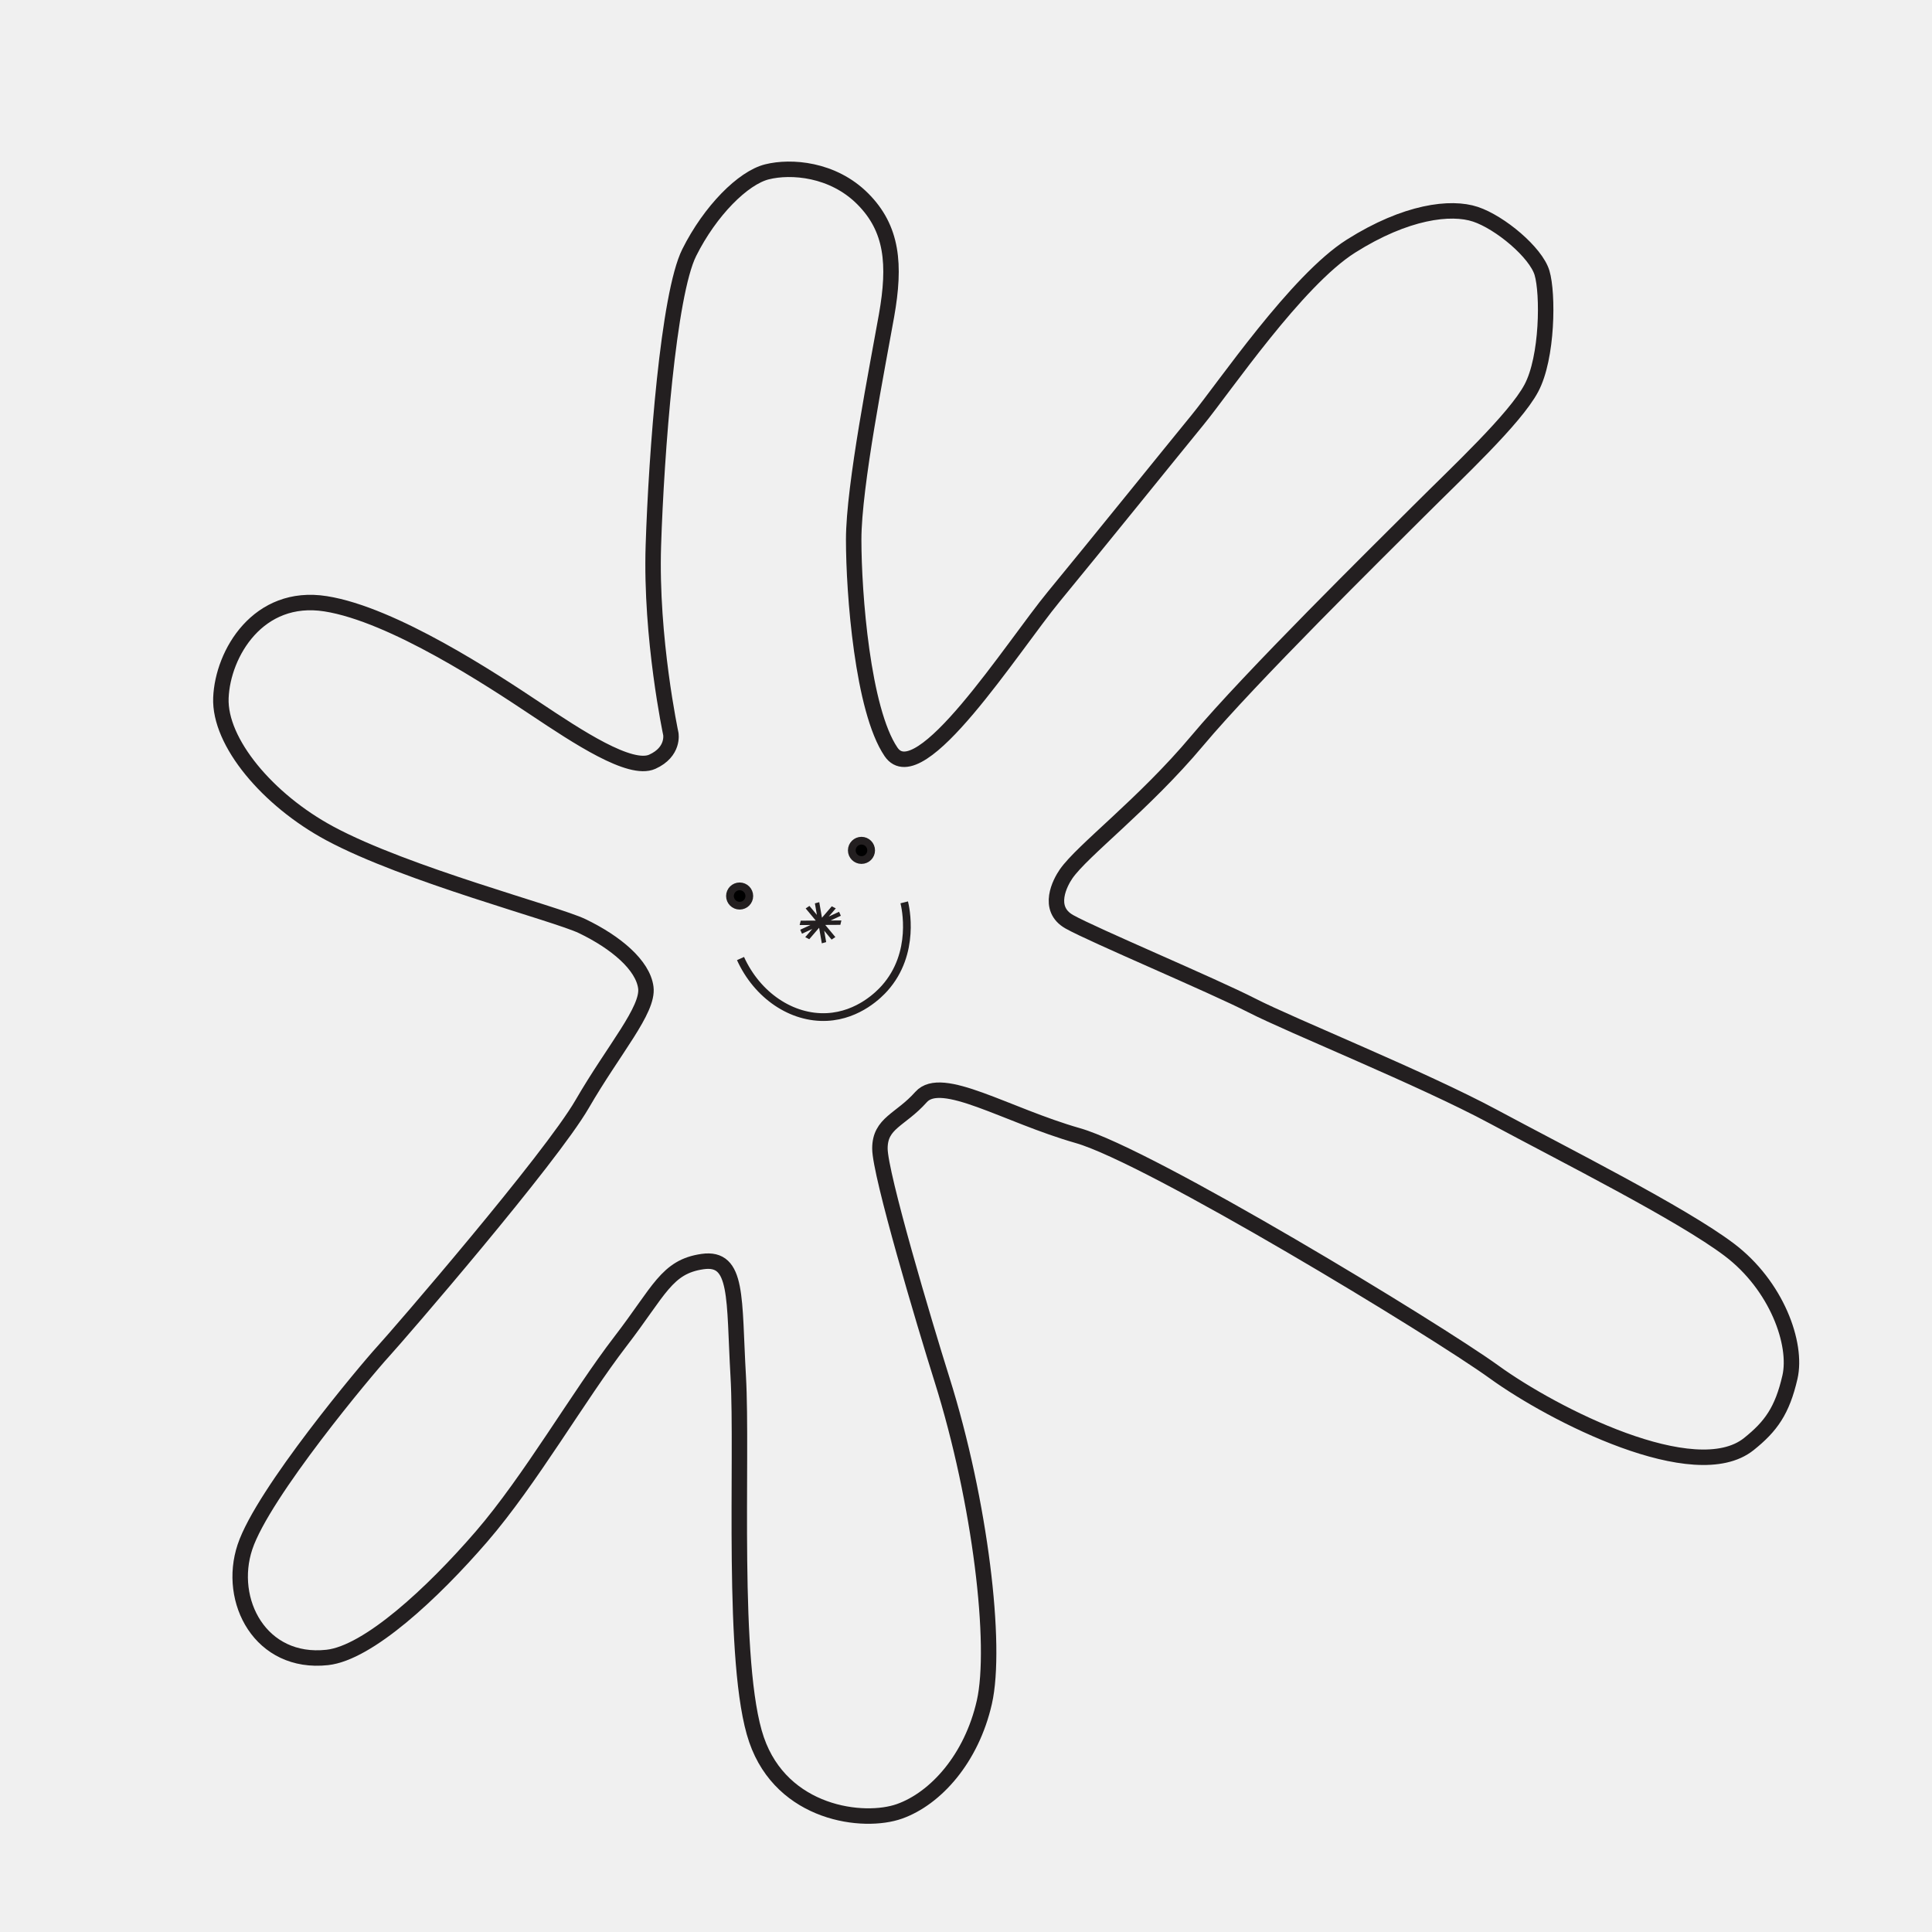
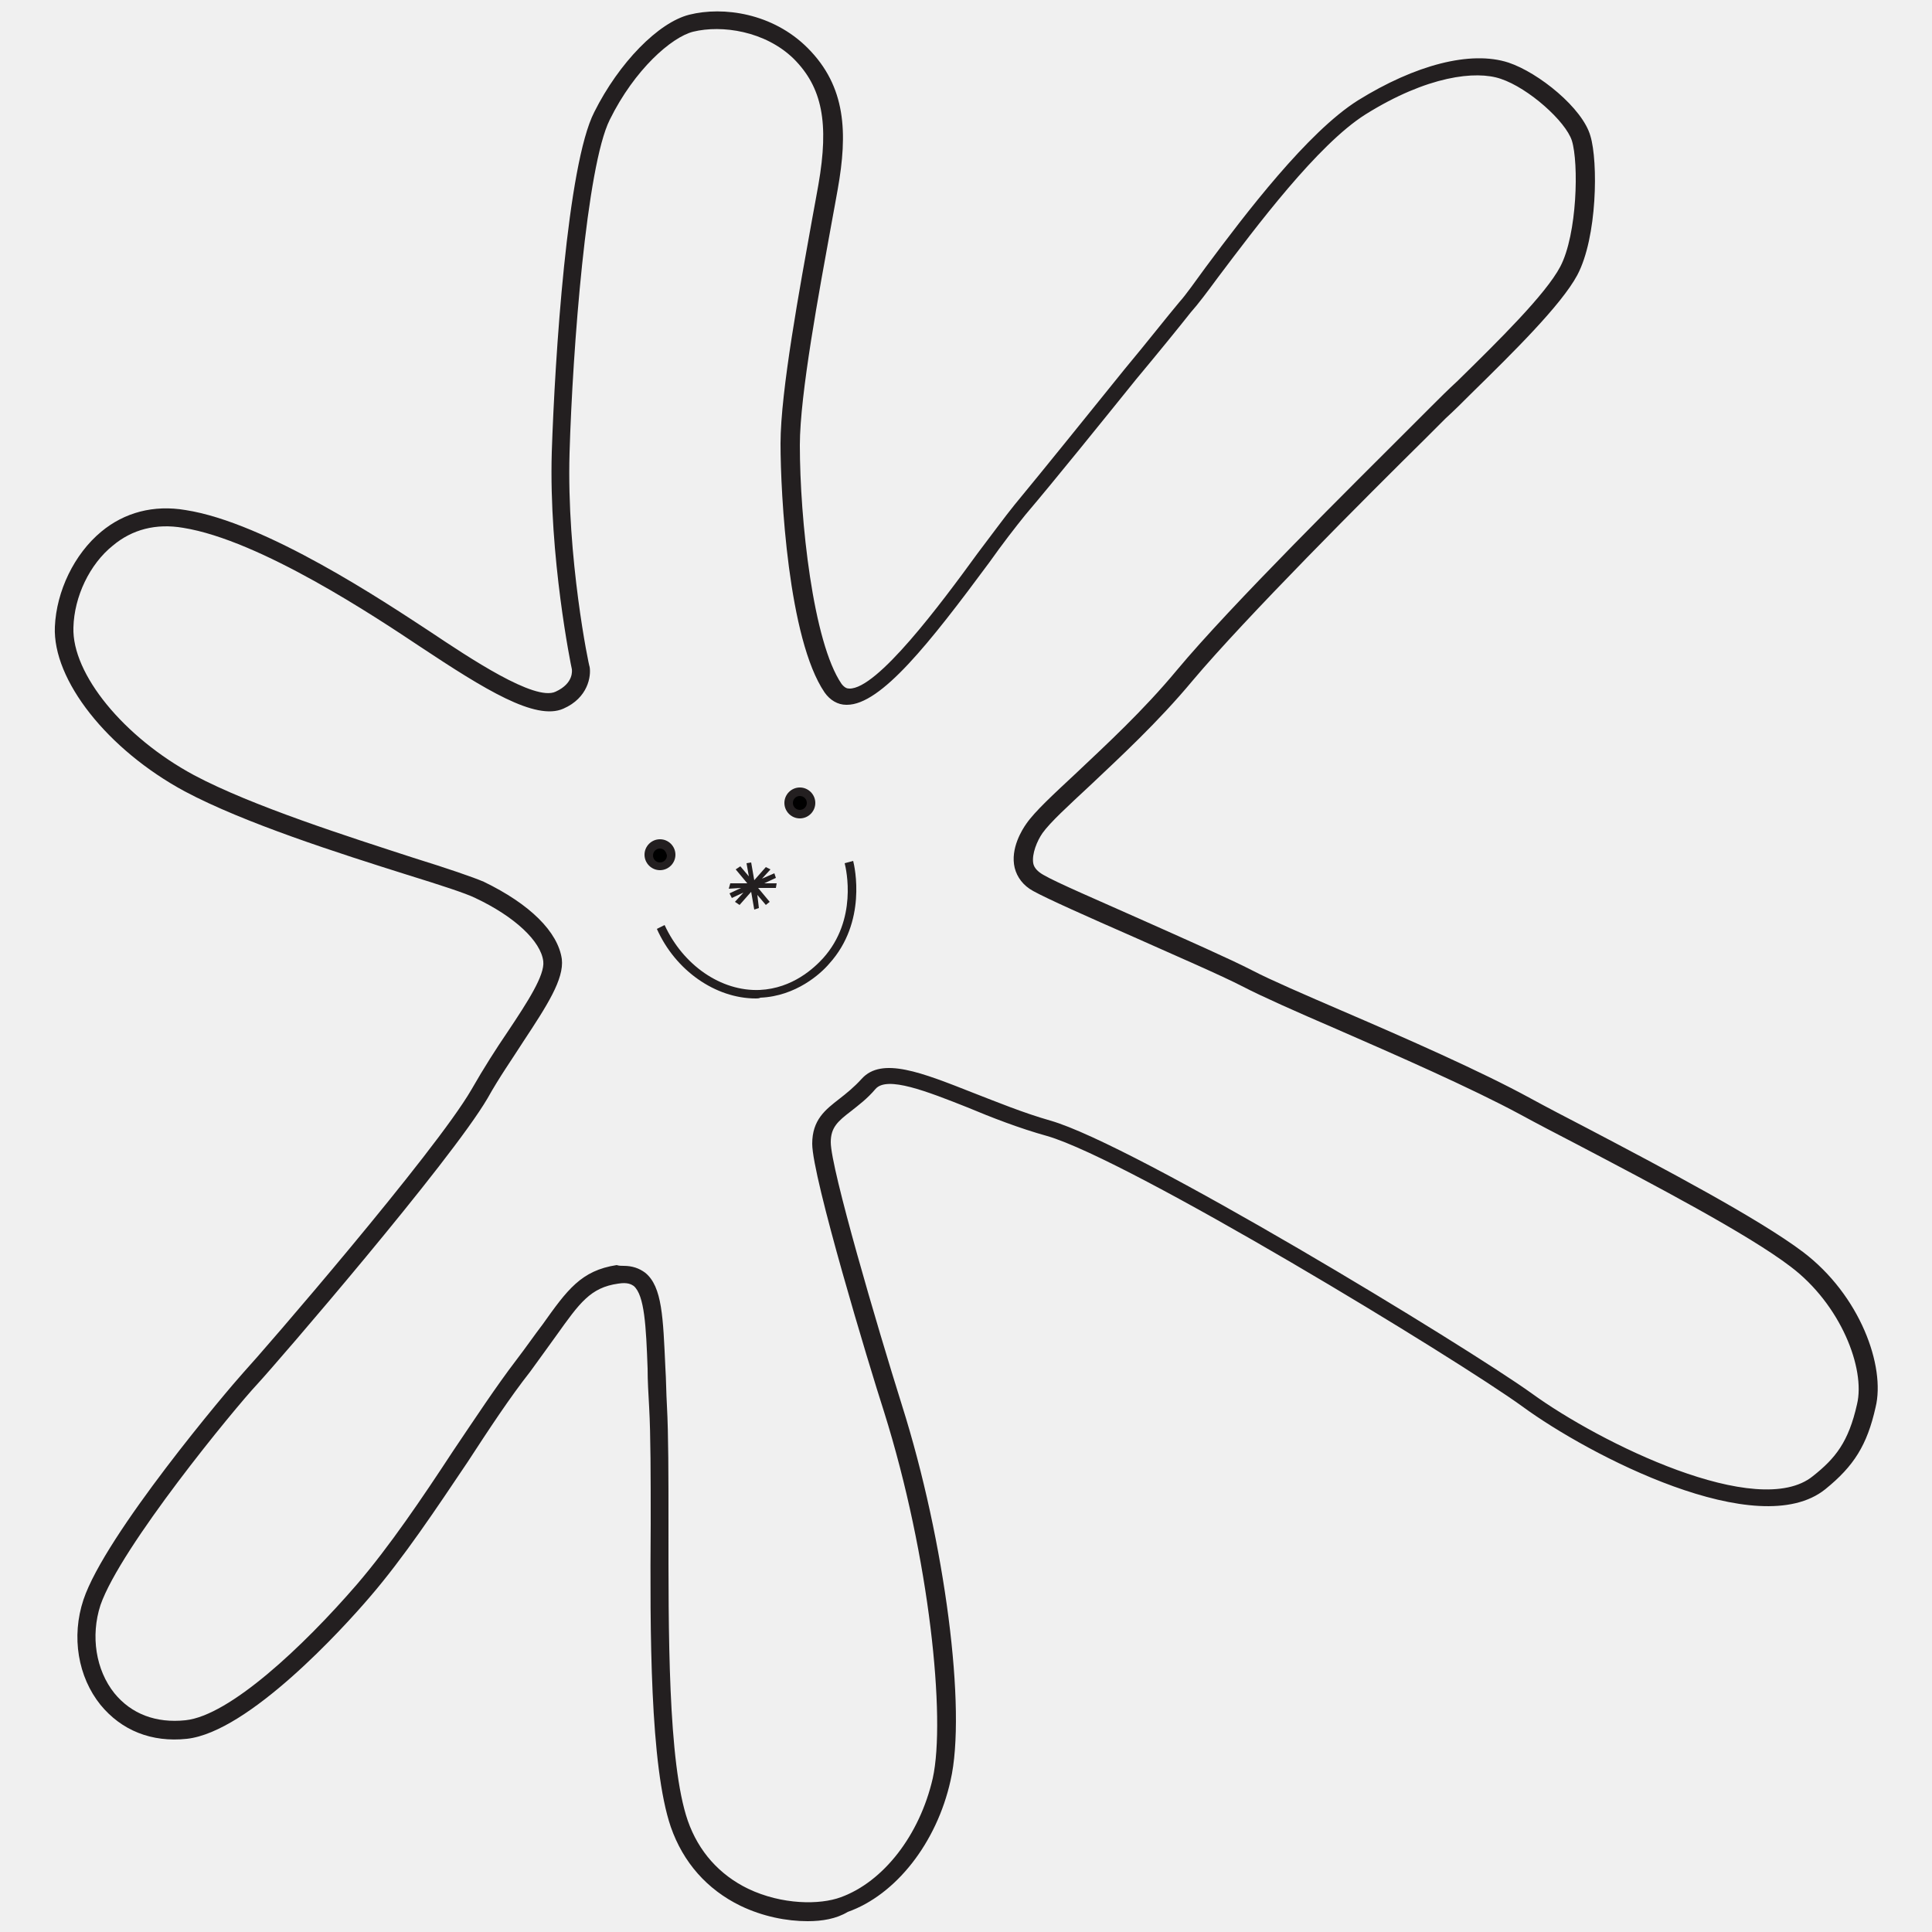
- <svg xmlns="http://www.w3.org/2000/svg" version="1.1" id="Layer_1" x="0px" y="0px" width="250px" height="250px" viewBox="0 0 250 250" enable-background="new 0 0 250 250" xml:space="preserve">
-   <path fill="#FFFFFF" stroke="#231F20" stroke-width="3" stroke-miterlimit="10" d="M80.299,89.015" />
-   <path fill="#FFFFFF" stroke="#231F20" stroke-width="3" stroke-miterlimit="10" d="M274.403,197.355" />
-   <path fill="none" stroke="#231F20" stroke-width="2" stroke-miterlimit="10" d="M86.804,94.955c0,0-2.645-12.368-2.258-24.361  s1.934-32.497,4.642-37.913s6.964-9.672,10.059-10.445c3.095-0.774,8.511-0.387,12.38,3.482c3.869,3.869,4.256,8.511,3.095,15.088  c-1.161,6.577-4.256,22.052-4.256,29.015s1.151,22.052,4.831,27.468c3.68,5.416,15.673-13.54,21.089-20.117  c5.416-6.577,15.088-18.57,18.57-22.825c3.482-4.256,12.82-18.053,19.866-22.503c7.115-4.493,12.919-5.18,16.102-4.119  c3.183,1.061,7.817,4.93,8.612,7.583c0.796,2.652,0.74,10.945-1.382,14.923c-2.122,3.978-9.548,10.874-14.587,15.914  s-21.748,21.483-28.644,29.705s-14.862,14.186-16.974,17.24c-0.756,1.092-2.584,4.488,0.419,6.185  c3.003,1.698,18.543,8.227,23.635,10.838c5.093,2.612,22.077,9.453,31.209,14.364c9.21,4.952,24.397,12.583,30.556,17.237  c6.126,4.628,8.845,12.178,7.847,16.503c-0.998,4.324-2.452,6.355-5.322,8.649c-6.964,5.563-25.323-3.811-32.931-9.314  c-7.624-5.514-44.574-27.942-53.888-30.603c-9.314-2.661-17.63-7.983-20.291-4.99c-2.661,2.994-5.322,3.326-5.322,6.653  c0,3.326,5.726,22.568,8.03,29.893c4.993,15.873,7.147,34.444,5.484,41.762c-1.663,7.318-6.311,12.452-10.968,14.115  s-15.187,0.383-18.513-9.264c-3.326-9.647-1.762-36.491-2.368-47.036c-0.581-10.1,0.04-15.501-4.617-14.835  s-5.573,3.766-10.61,10.312c-5.43,7.056-11.677,17.963-17.997,25.281s-14.657,15.055-19.958,15.634  c-8.618,0.942-12.973-7.318-10.644-14.303c2.328-6.985,15.788-23.006,17.846-25.252c2.058-2.245,21.675-24.955,25.791-32.065  c4.116-7.11,8.607-12.163,8.232-15.062c-0.374-2.9-3.863-5.849-8.232-7.951c-3.389-1.63-22.735-6.655-32.676-12.005  c-8.006-4.309-14.306-11.792-14.076-17.534c0.23-5.742,4.824-13.552,13.552-12.174c8.729,1.378,21.592,9.877,27.105,13.552  c5.513,3.675,12.307,8.171,15.16,6.891C87.254,97.288,86.804,94.955,86.804,94.955z" />
+ <svg xmlns="http://www.w3.org/2000/svg" version="1.1" id="Layer_1" x="0px" y="0px" viewBox="0 0 250 250" style="enable-background:new 0 0 250 250;" xml:space="preserve">
+   <style type="text/css">
+ 	.st0{fill:#FFFFFF;stroke:#231F20;stroke-width:3;stroke-miterlimit:10;}
+ 	.st1{fill:#231F20;}
+ 	.st2{fill:none;stroke:#231F20;stroke-width:3;stroke-miterlimit:10;}
+ </style>
  <g>
-     <path stroke="#231F20" stroke-width="0.5" stroke-miterlimit="10" d="M108.476,118.376l-2.149,0.994   c0.744-0.005,1.488-0.008,2.232-0.013l-0.016,0.068c-0.763,0.004-1.524,0.008-2.287,0.013l1.471,1.766l-0.069,0.046l-1.414-1.699   l0.378,2.178l-0.08,0.022l-0.393-2.265c-0.26,0.302-0.52,0.604-0.779,0.906l-0.713,0.829l-0.062-0.032l0.712-0.828   c0.249-0.288,0.497-0.577,0.744-0.865l-2.147,0.993l-0.026-0.059l2.147-0.992c-0.744,0.004-1.489,0.009-2.233,0.013l0.017-0.068   c0.762-0.004,1.523-0.008,2.285-0.013l-1.47-1.766l0.069-0.046l1.418,1.704l-0.378-2.185l0.079-0.022l0.393,2.264   c0.496-0.577,0.993-1.154,1.489-1.732l0.062,0.032c-0.485,0.564-0.97,1.128-1.456,1.692l2.15-0.993L108.476,118.376z" />
+     <g>
+       <path class="st0" d="M67.7,79.7" />
+     </g>
+     <g>
+       <path class="st1" d="M104.5,248.6c-2.7,0-5.8-0.6-8.7-2c-4.3-2.1-7.4-5.6-9-10.2c-2.7-7.9-2.7-25.3-2.6-39.2    c0-6.1,0-11.5-0.2-15.1c-0.1-1.8-0.2-3.4-0.2-5c-0.2-5.5-0.4-9.5-1.8-10.7c-0.3-0.2-0.8-0.5-2-0.3c-3.6,0.5-5,2.5-8,6.7    c-1,1.4-2.1,2.9-3.4,4.7c-2.6,3.3-5.3,7.4-8.1,11.7c-4.1,6.1-8.3,12.4-12.6,17.4c-3.5,4.1-15.7,17.5-23.7,18.4    c-4.6,0.5-8.5-1.1-11.2-4.4c-2.9-3.6-3.8-8.8-2.2-13.6c2.8-8.4,18.7-27.2,20.7-29.4C34,174.9,56.3,149.1,61,141    c1.6-2.8,3.2-5.3,4.7-7.5c2.6-3.9,4.8-7.3,4.6-9.1c-0.3-2.6-3.7-5.8-8.8-8.2c-1.2-0.6-4.6-1.7-8.8-3c-8.9-2.8-21.1-6.7-28.8-10.8    C13.9,97,6.8,88,7.1,81.1c0.2-4.6,2.5-9.4,6-12.3c3-2.5,6.8-3.5,10.9-2.8c10.4,1.6,25.8,11.9,31.6,15.7c5.1,3.4,13.6,9.1,16.3,7.8    c2.4-1.1,2.1-2.8,2.1-2.9C73.9,86.2,71,72,71.4,58.5c0.4-12.2,2-37.2,5.5-44c3.2-6.4,8.3-11.6,12.3-12.6    c4.4-1.1,10.8-0.2,15.3,4.3c5,5,5.2,11,3.9,18.3c-0.2,1.2-0.5,2.7-0.8,4.4c-1.6,8.8-4.1,22.1-4.1,28.7c0,9.6,1.7,25.5,5.4,30.9    c0.4,0.5,0.7,0.6,1,0.6c3.6,0.1,11.8-10.9,16.6-17.5c1.9-2.5,3.5-4.7,4.8-6.3c3.8-4.6,9.6-11.8,14.2-17.5c3-3.6,5.5-6.8,7.1-8.7    c0.9-1,2-2.6,3.4-4.5c5.2-7,13.2-17.5,19.7-21.6c7.4-4.6,14.6-6.5,19.5-4.9c3.9,1.3,9.6,5.9,10.6,9.5c1,3.3,0.9,13.1-1.7,18    c-2.1,3.9-8.3,10-13.7,15.3c-1.1,1.1-2.2,2.2-3.3,3.2l-2.6,2.6c-7.6,7.5-23.3,23.2-30.2,31.4c-4.5,5.4-9.4,9.9-13.2,13.5    c-2.9,2.7-5.2,4.8-6.2,6.2c-0.7,1-1.4,2.7-1.2,3.9c0.1,0.6,0.6,1.1,1.3,1.5c1.7,1,7.1,3.3,12.7,5.8c5.6,2.5,11.5,5.1,14.4,6.6    c2.3,1.2,6.7,3.1,11.8,5.3c7.9,3.4,17.7,7.7,24.1,11.2c2.2,1.2,4.7,2.5,7.4,3.9c9.9,5.2,22.2,11.7,27.9,16    c7.4,5.6,10.7,14.8,9.4,20.1c-1.1,4.9-2.8,7.6-6.5,10.6c-8.7,7-30.6-4.4-39.2-10.7c-8.4-6.1-50.8-31.9-61.5-35    c-3.6-1-7.2-2.4-10.3-3.7c-5.3-2.1-10.4-4.1-11.9-2.4c-1.1,1.3-2.2,2.1-3.2,2.9c-1.7,1.3-2.6,2.1-2.6,4c0,3.4,6,23.8,9.2,34    c5.6,17.7,8.4,39.5,6.3,48.6c-1.8,8.1-7.1,14.8-13.3,17C108.2,248.3,106.4,248.6,104.5,248.6z M80.7,163.8c1.1,0,2,0.3,2.8,0.9    c2.2,1.8,2.3,5.8,2.6,12.3c0.1,1.5,0.1,3.2,0.2,4.9c0.2,3.7,0.2,9.1,0.2,15.2c0,13.8-0.1,31,2.5,38.5c1.4,4,4.1,7,7.8,8.8    c4.4,2.1,9.3,2.1,12,1.1c5.5-2,10.2-8,11.9-15.4c1.7-7.7-0.4-28.6-6.3-47.4c-2-6.2-9.3-30.4-9.3-34.7c0-3.1,1.7-4.4,3.5-5.8    c0.9-0.7,1.9-1.5,2.9-2.6c2.6-2.9,7.8-0.8,14.4,1.8c3.1,1.2,6.5,2.6,10,3.6c10.9,3.1,53.8,29.2,62.3,35.3    c8.8,6.4,29.3,16.5,36.4,10.7c2.9-2.3,4.6-4.4,5.7-9.3c1.1-4.6-2.1-12.9-8.6-17.8c-5.5-4.2-17.7-10.6-27.6-15.8    c-2.7-1.4-5.2-2.7-7.4-3.9c-6.3-3.4-16.1-7.7-23.9-11.1c-5.1-2.2-9.6-4.2-11.9-5.4c-2.9-1.5-8.7-4-14.3-6.5    c-5.7-2.5-11.1-4.9-12.9-5.9c-1.3-0.7-2.1-1.8-2.4-3c-0.6-2.5,1-5,1.5-5.7c1.1-1.6,3.5-3.8,6.5-6.6c3.8-3.6,8.6-8,13-13.3    c7-8.4,22.8-24,30.4-31.6l2.6-2.6c1-1,2.1-2.1,3.3-3.2c5.3-5.2,11.4-11.2,13.3-14.8c2.2-4.2,2.4-13.4,1.5-16.3    c-0.8-2.5-5.6-6.8-9.2-8c-3.2-1.1-9.5-0.4-17.5,4.6c-6.2,3.9-14.2,14.6-19.1,21.1c-1.4,1.9-2.6,3.5-3.5,4.5    c-1.5,1.9-4.1,5.1-7.1,8.7c-4.6,5.7-10.4,12.9-14.3,17.5c-1.3,1.6-3,3.8-4.7,6.2c-7.7,10.4-14,18.4-18.4,18.4c0,0,0,0-0.1,0    c-1.1,0-2.1-0.6-2.8-1.6c-4.7-6.9-5.7-25.6-5.7-32.2c0-6.8,2.5-20.2,4.1-29.1c0.3-1.7,0.6-3.2,0.8-4.4c1.4-8,0.5-12.6-3.2-16.3    C99,4,93.4,3.2,89.7,4.1C86.9,4.8,82.1,9,78.9,15.5c-3,6-4.8,29.6-5.2,43.1c-0.4,13.5,2.5,27.6,2.6,27.7l0,0    c0.2,1.2-0.2,4-3.4,5.4c-3.6,1.6-10.2-2.5-18.5-8c-5.7-3.8-20.7-13.8-30.7-15.4c-3.5-0.6-6.6,0.2-9.1,2.3c-3,2.4-5,6.6-5.1,10.6    c-0.2,6,6.5,14.2,15.6,19.1c7.5,4,20.1,8,28.4,10.7c4.5,1.4,7.7,2.5,9.1,3.1c6,2.9,9.6,6.5,10.1,10c0.3,2.6-1.9,6-5,10.7    c-1.4,2.2-3.1,4.6-4.6,7.3c-4.8,8.2-27.3,34.3-29.8,37c-3,3.2-17.7,21.1-20.3,28.6c-1.3,4-0.6,8.4,1.8,11.4    c2.2,2.7,5.4,3.9,9.2,3.5c5.7-0.6,15.2-9.5,22.2-17.6c4.2-4.9,8.4-11.1,12.4-17.2c2.9-4.3,5.6-8.4,8.2-11.8    c1.3-1.7,2.4-3.3,3.4-4.6c3.2-4.5,5-7,9.6-7.7C80.1,163.8,80.4,163.8,80.7,163.8z" />
+     </g>
+     <g>
+       <g>
+         <path d="M100,113.4l-2.5,1.1c0.9,0,1.7,0,2.6,0l0,0.1c-0.9,0-1.8,0-2.6,0l1.7,2l-0.1,0.1l-1.6-2l0.4,2.5l-0.1,0l-0.5-2.6     c-0.3,0.3-0.6,0.7-0.9,1l-0.8,1l-0.1,0l0.8-1c0.3-0.3,0.6-0.7,0.9-1l-2.5,1.1l0-0.1l2.5-1.1c-0.9,0-1.7,0-2.6,0l0-0.1     c0.9,0,1.7,0,2.6,0l-1.7-2l0.1-0.1l1.6,2l-0.4-2.5l0.1,0l0.5,2.6c0.6-0.7,1.1-1.3,1.7-2l0.1,0c-0.6,0.6-1.1,1.3-1.7,1.9     L100,113.4L100,113.4z" />
+         <polygon class="st1" points="97.6,117.7 97.2,115.4 95.7,117.1 95.1,116.7 96.2,115.5 94.7,116.2 94.4,115.6 95.9,114.9      94.3,115 94.5,114.3 96.7,114.3 95.2,112.5 95.8,112.1 96.9,113.4 96.6,111.7 97.2,111.6 97.6,113.9 99.1,112.2 99.7,112.5      98.6,113.7 100.2,113 100.4,113.6 98.9,114.3 100.5,114.3 100.4,114.9 98.1,114.9 99.6,116.7 99.1,117.1 98,115.8 98.2,117.5         " />
+       </g>
+     </g>
+     <g>
+       <circle cx="85.4" cy="110.6" r="1.4" />
+       <path class="st1" d="M85.4,112.6c-1.1,0-2-0.9-2-2s0.9-2,2-2s2,0.9,2,2S86.5,112.6,85.4,112.6z M85.4,109.8    c-0.5,0-0.9,0.4-0.9,0.9c0,0.5,0.4,0.9,0.9,0.9s0.9-0.4,0.9-0.9C86.2,110.2,85.9,109.8,85.4,109.8z" />
+     </g>
+     <g>
+       <circle cx="103.5" cy="103.8" r="1.4" />
+       <path class="st1" d="M103.5,105.9c-1.1,0-2-0.9-2-2c0-1.1,0.9-2,2-2s2,0.9,2,2C105.5,105,104.6,105.9,103.5,105.9z M103.5,103    c-0.5,0-0.9,0.4-0.9,0.9c0,0.5,0.4,0.9,0.9,0.9c0.5,0,0.9-0.4,0.9-0.9C104.4,103.4,104,103,103.5,103z" />
+     </g>
+     <g>
+       <path class="st2" d="M118.6,112.8" />
+     </g>
+     <g>
+       <path class="st1" d="M97.8,129.2c-5.2,0-10.4-3.6-12.8-9l1-0.5c2.4,5.2,7.3,8.6,12.3,8.4c4.3-0.2,7.1-2.9,8.2-4.1    c4.5-5,3-11.5,2.8-12.3l1.1-0.3c0.2,0.8,1.8,7.9-3.1,13.3c-1.1,1.3-4.3,4.2-8.9,4.4C98.2,129.2,98,129.2,97.8,129.2z" />
+     </g>
  </g>
-   <circle stroke="#231F20" stroke-miterlimit="10" cx="95.709" cy="115.945" r="1.252" />
-   <circle stroke="#231F20" stroke-miterlimit="10" cx="111.474" cy="110.037" r="1.252" />
-   <path fill="none" stroke="#231F20" stroke-width="3" stroke-miterlimit="10" d="M124.662,117.81" />
-   <path fill="none" stroke="#231F20" stroke-miterlimit="10" d="M95.822,124.035c2.176,4.789,6.641,7.79,11.192,7.564  c4.149-0.206,6.825-3.018,7.442-3.706c4.097-4.566,2.69-10.576,2.551-11.13" />
-   <g>
- </g>
-   <g>
- </g>
-   <g>
- </g>
-   <g>
- </g>
-   <g>
- </g>
-   <g>
- </g>
</svg>
